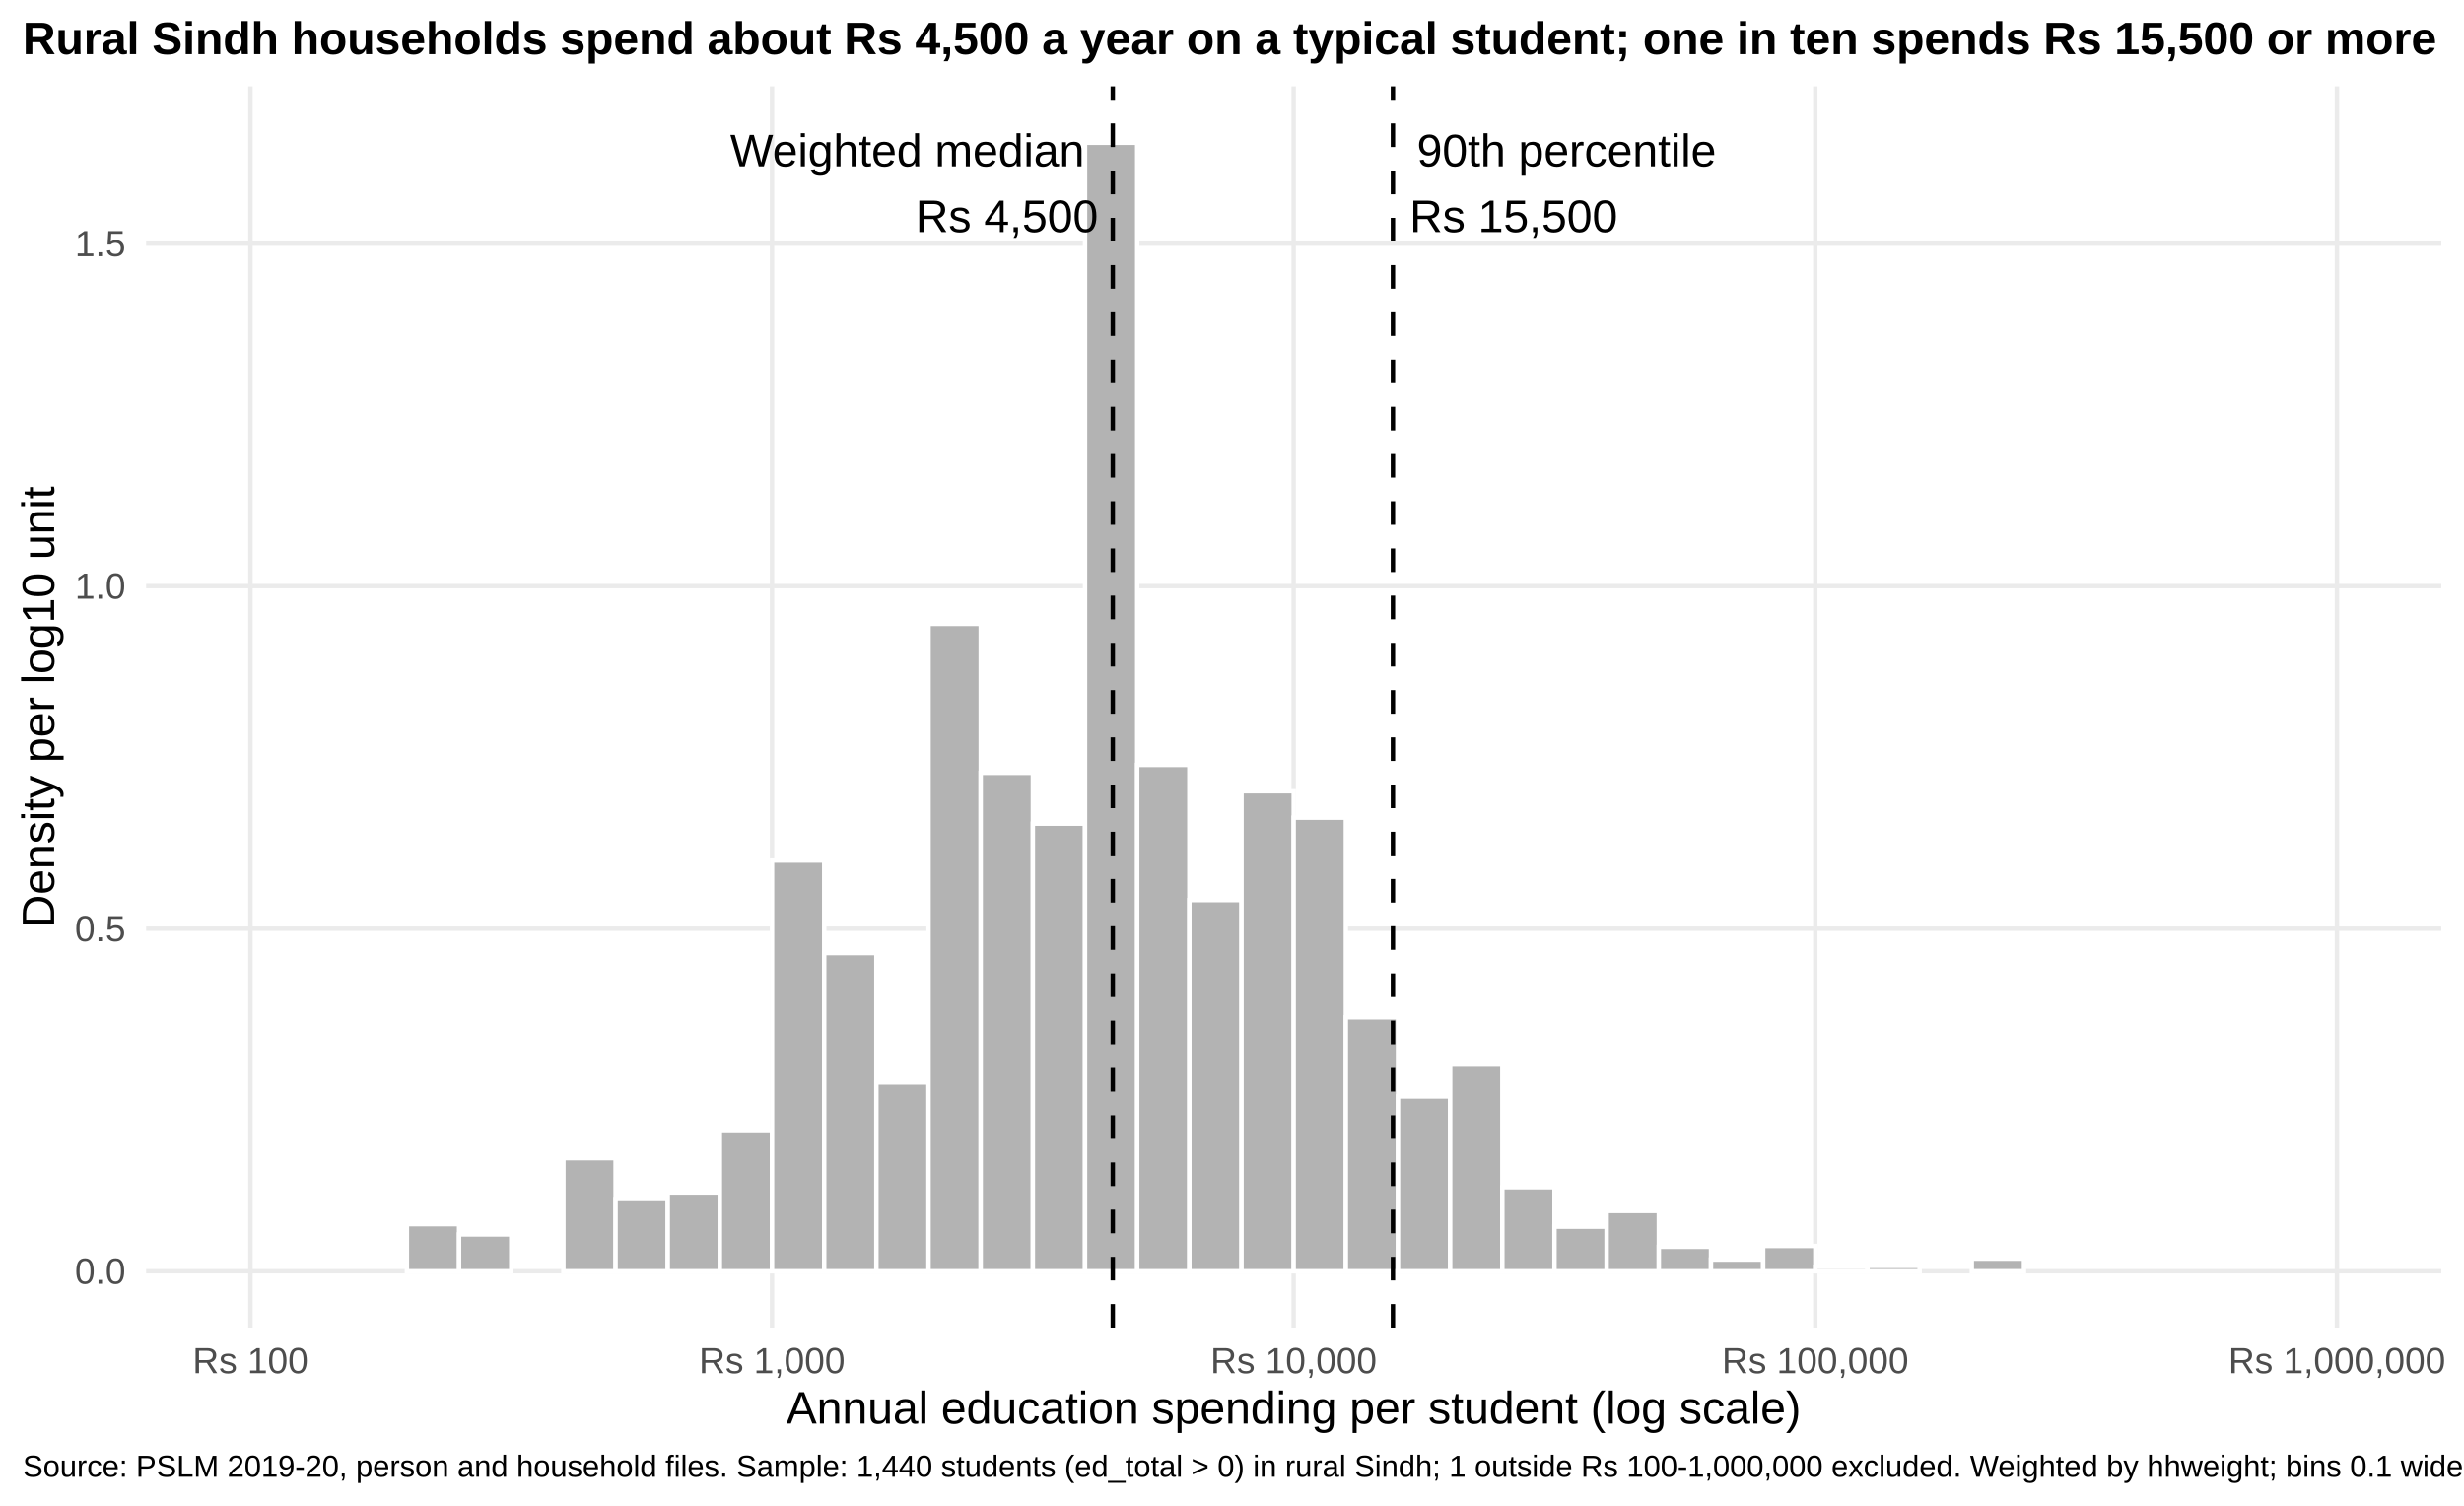
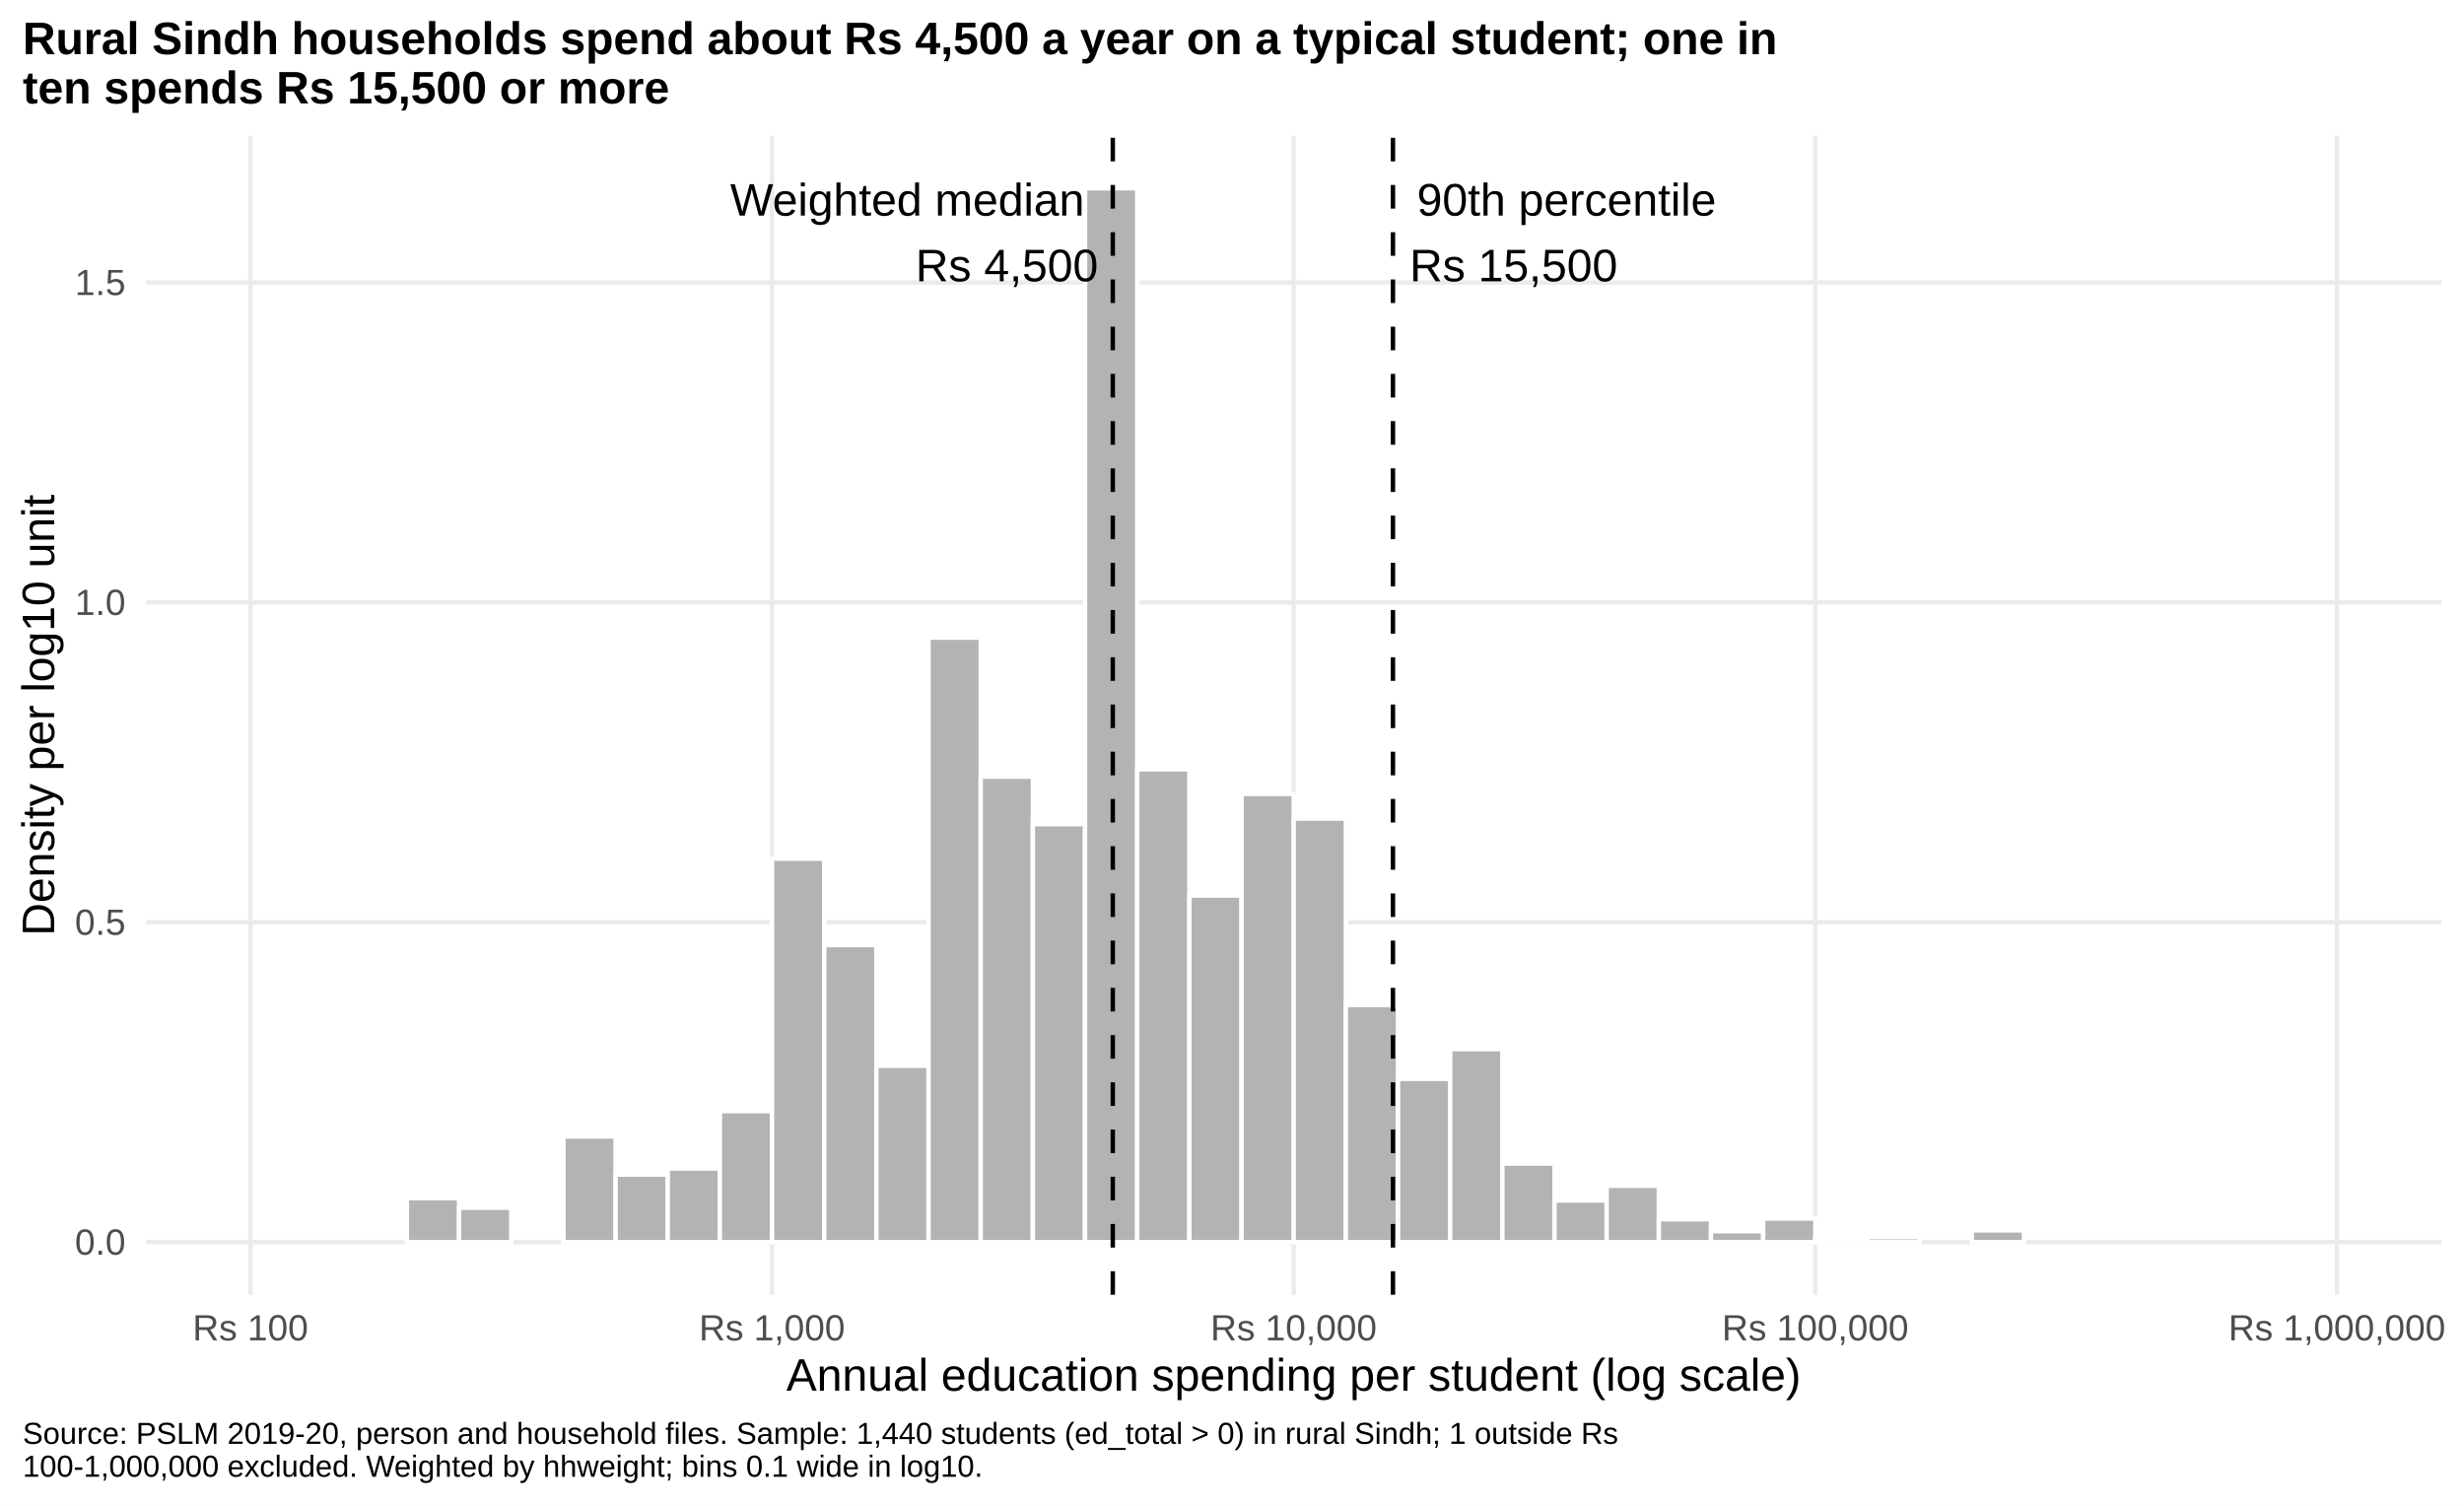
<svg xmlns="http://www.w3.org/2000/svg" width="648.00pt" height="396.00pt" viewBox="0 0 648.00 396.00">
  <g class="svglite">
    <defs>
      <style type="text/css">
    .svglite line, .svglite polyline, .svglite polygon, .svglite path, .svglite rect, .svglite circle {
      fill: none;
      stroke: #000000;
      stroke-linecap: round;
      stroke-linejoin: round;
      stroke-miterlimit: 10.00;
    }
    .svglite text {
      white-space: pre;
    }
    .svglite g.glyphgroup path {
      fill: inherit;
      stroke: none;
    }
  </style>
    </defs>
    <rect width="100%" height="100%" style="stroke: none; fill: #FFFFFF;" />
    <defs>
      <clipPath id="cpMC4wMHw2NDguMDB8MC4wMHwzOTYuMDA=">
        <rect x="0.00" y="0.00" width="648.00" height="396.00" />
      </clipPath>
    </defs>
    <g clip-path="url(#cpMC4wMHw2NDguMDB8MC4wMHwzOTYuMDA=)">
-       <rect x="-0" y="0.00" width="648.00" height="396.00" style="stroke-width: 1.16; stroke: none; fill: #FFFFFF;" />
+       <rect x="-0" y="0" width="648.00" height="396.00" style="stroke-width: 1.16; stroke: none; fill: #FFFFFF;" />
    </g>
    <defs>
-       <clipPath id="cpMzguNDJ8NjQyLjAyfDIyLjcwfDM0OS4xNg==">
-         <rect x="38.42" y="22.70" width="603.60" height="326.45" />
+       <clipPath id="cpMzguNDJ8NjQyLjAyfDM1LjY2fDM0MC41Mg==">
+         <rect x="38.42" y="35.66" width="603.60" height="304.85" />
      </clipPath>
    </defs>
-     <g clip-path="url(#cpMzguNDJ8NjQyLjAyfDIyLjcwfDM0OS4xNg==)">
-       <polyline points="38.42,334.32 642.02,334.32 " style="stroke-width: 1.16; stroke: #EBEBEB; stroke-linecap: butt;" />
-       <polyline points="38.42,244.24 642.02,244.24 " style="stroke-width: 1.16; stroke: #EBEBEB; stroke-linecap: butt;" />
-       <polyline points="38.42,154.15 642.02,154.15 " style="stroke-width: 1.16; stroke: #EBEBEB; stroke-linecap: butt;" />
-       <polyline points="38.42,64.07 642.02,64.07 " style="stroke-width: 1.16; stroke: #EBEBEB; stroke-linecap: butt;" />
-       <polyline points="65.86,349.16 65.86,22.70 " style="stroke-width: 1.16; stroke: #EBEBEB; stroke-linecap: butt;" />
-       <polyline points="203.04,349.16 203.04,22.70 " style="stroke-width: 1.16; stroke: #EBEBEB; stroke-linecap: butt;" />
-       <polyline points="340.22,349.16 340.22,22.70 " style="stroke-width: 1.16; stroke: #EBEBEB; stroke-linecap: butt;" />
-       <polyline points="477.40,349.16 477.40,22.70 " style="stroke-width: 1.16; stroke: #EBEBEB; stroke-linecap: butt;" />
-       <polyline points="614.59,349.16 614.59,22.70 " style="stroke-width: 1.16; stroke: #EBEBEB; stroke-linecap: butt;" />
-       <rect x="79.58" y="334.32" width="13.72" height="0.00" style="stroke-width: 1.16; stroke: #FFFFFF; stroke-linecap: butt; stroke-linejoin: miter; fill: #B3B3B3;" />
-       <rect x="93.30" y="334.32" width="13.72" height="0.00" style="stroke-width: 1.16; stroke: #FFFFFF; stroke-linecap: butt; stroke-linejoin: miter; fill: #B3B3B3;" />
-       <rect x="107.01" y="321.94" width="13.72" height="12.38" style="stroke-width: 1.16; stroke: #FFFFFF; stroke-linecap: butt; stroke-linejoin: miter; fill: #B3B3B3;" />
-       <rect x="120.73" y="324.64" width="13.72" height="9.68" style="stroke-width: 1.16; stroke: #FFFFFF; stroke-linecap: butt; stroke-linejoin: miter; fill: #B3B3B3;" />
-       <rect x="134.45" y="334.32" width="13.72" height="0.00" style="stroke-width: 1.16; stroke: #FFFFFF; stroke-linecap: butt; stroke-linejoin: miter; fill: #B3B3B3;" />
-       <rect x="148.17" y="304.57" width="13.72" height="29.75" style="stroke-width: 1.16; stroke: #FFFFFF; stroke-linecap: butt; stroke-linejoin: miter; fill: #B3B3B3;" />
-       <rect x="161.89" y="315.32" width="13.72" height="19.00" style="stroke-width: 1.16; stroke: #FFFFFF; stroke-linecap: butt; stroke-linejoin: miter; fill: #B3B3B3;" />
-       <rect x="175.61" y="313.59" width="13.72" height="20.73" style="stroke-width: 1.16; stroke: #FFFFFF; stroke-linecap: butt; stroke-linejoin: miter; fill: #B3B3B3;" />
-       <rect x="189.32" y="297.44" width="13.72" height="36.88" style="stroke-width: 1.16; stroke: #FFFFFF; stroke-linecap: butt; stroke-linejoin: miter; fill: #B3B3B3;" />
-       <rect x="203.04" y="226.33" width="13.72" height="107.99" style="stroke-width: 1.16; stroke: #FFFFFF; stroke-linecap: butt; stroke-linejoin: miter; fill: #B3B3B3;" />
-       <rect x="216.76" y="250.66" width="13.72" height="83.66" style="stroke-width: 1.16; stroke: #FFFFFF; stroke-linecap: butt; stroke-linejoin: miter; fill: #B3B3B3;" />
-       <rect x="230.48" y="284.67" width="13.72" height="49.65" style="stroke-width: 1.16; stroke: #FFFFFF; stroke-linecap: butt; stroke-linejoin: miter; fill: #B3B3B3;" />
-       <rect x="244.20" y="164.08" width="13.72" height="170.24" style="stroke-width: 1.16; stroke: #FFFFFF; stroke-linecap: butt; stroke-linejoin: miter; fill: #B3B3B3;" />
-       <rect x="257.91" y="203.25" width="13.72" height="131.07" style="stroke-width: 1.16; stroke: #FFFFFF; stroke-linecap: butt; stroke-linejoin: miter; fill: #B3B3B3;" />
-       <rect x="271.63" y="216.62" width="13.72" height="117.70" style="stroke-width: 1.16; stroke: #FFFFFF; stroke-linecap: butt; stroke-linejoin: miter; fill: #B3B3B3;" />
-       <rect x="285.35" y="37.54" width="13.72" height="296.78" style="stroke-width: 1.16; stroke: #FFFFFF; stroke-linecap: butt; stroke-linejoin: miter; fill: #B3B3B3;" />
-       <rect x="299.07" y="201.17" width="13.72" height="133.15" style="stroke-width: 1.16; stroke: #FFFFFF; stroke-linecap: butt; stroke-linejoin: miter; fill: #B3B3B3;" />
-       <rect x="312.79" y="236.72" width="13.72" height="97.60" style="stroke-width: 1.16; stroke: #FFFFFF; stroke-linecap: butt; stroke-linejoin: miter; fill: #B3B3B3;" />
-       <rect x="326.51" y="208.10" width="13.72" height="126.22" style="stroke-width: 1.16; stroke: #FFFFFF; stroke-linecap: butt; stroke-linejoin: miter; fill: #B3B3B3;" />
-       <rect x="340.22" y="215.05" width="13.72" height="119.27" style="stroke-width: 1.16; stroke: #FFFFFF; stroke-linecap: butt; stroke-linejoin: miter; fill: #B3B3B3;" />
-       <rect x="353.94" y="267.56" width="13.72" height="66.76" style="stroke-width: 1.16; stroke: #FFFFFF; stroke-linecap: butt; stroke-linejoin: miter; fill: #B3B3B3;" />
-       <rect x="367.66" y="288.34" width="13.72" height="45.98" style="stroke-width: 1.16; stroke: #FFFFFF; stroke-linecap: butt; stroke-linejoin: miter; fill: #B3B3B3;" />
-       <rect x="381.38" y="279.98" width="13.72" height="54.34" style="stroke-width: 1.16; stroke: #FFFFFF; stroke-linecap: butt; stroke-linejoin: miter; fill: #B3B3B3;" />
-       <rect x="395.10" y="312.21" width="13.72" height="22.11" style="stroke-width: 1.16; stroke: #FFFFFF; stroke-linecap: butt; stroke-linejoin: miter; fill: #B3B3B3;" />
-       <rect x="408.81" y="322.60" width="13.72" height="11.72" style="stroke-width: 1.16; stroke: #FFFFFF; stroke-linecap: butt; stroke-linejoin: miter; fill: #B3B3B3;" />
-       <rect x="422.53" y="318.47" width="13.72" height="15.85" style="stroke-width: 1.16; stroke: #FFFFFF; stroke-linecap: butt; stroke-linejoin: miter; fill: #B3B3B3;" />
-       <rect x="436.25" y="327.89" width="13.72" height="6.43" style="stroke-width: 1.16; stroke: #FFFFFF; stroke-linecap: butt; stroke-linejoin: miter; fill: #B3B3B3;" />
-       <rect x="449.97" y="331.25" width="13.72" height="3.07" style="stroke-width: 1.16; stroke: #FFFFFF; stroke-linecap: butt; stroke-linejoin: miter; fill: #B3B3B3;" />
-       <rect x="463.69" y="327.67" width="13.72" height="6.65" style="stroke-width: 1.16; stroke: #FFFFFF; stroke-linecap: butt; stroke-linejoin: miter; fill: #B3B3B3;" />
-       <rect x="477.40" y="333.12" width="13.72" height="1.20" style="stroke-width: 1.16; stroke: #FFFFFF; stroke-linecap: butt; stroke-linejoin: miter; fill: #B3B3B3;" />
-       <rect x="491.12" y="332.92" width="13.72" height="1.40" style="stroke-width: 1.16; stroke: #FFFFFF; stroke-linecap: butt; stroke-linejoin: miter; fill: #B3B3B3;" />
-       <rect x="504.84" y="334.32" width="13.72" height="0.00" style="stroke-width: 1.16; stroke: #FFFFFF; stroke-linecap: butt; stroke-linejoin: miter; fill: #B3B3B3;" />
-       <rect x="518.56" y="331.01" width="13.72" height="3.31" style="stroke-width: 1.16; stroke: #FFFFFF; stroke-linecap: butt; stroke-linejoin: miter; fill: #B3B3B3;" />
-       <rect x="532.28" y="334.32" width="13.72" height="0.00" style="stroke-width: 1.16; stroke: #FFFFFF; stroke-linecap: butt; stroke-linejoin: miter; fill: #B3B3B3;" />
-       <rect x="546.00" y="334.32" width="13.72" height="0.00" style="stroke-width: 1.16; stroke: #FFFFFF; stroke-linecap: butt; stroke-linejoin: miter; fill: #B3B3B3;" />
-       <rect x="559.71" y="334.32" width="13.72" height="0.00" style="stroke-width: 1.16; stroke: #FFFFFF; stroke-linecap: butt; stroke-linejoin: miter; fill: #B3B3B3;" />
-       <rect x="573.43" y="334.32" width="13.72" height="0.00" style="stroke-width: 1.16; stroke: #FFFFFF; stroke-linecap: butt; stroke-linejoin: miter; fill: #B3B3B3;" />
-       <rect x="587.15" y="334.32" width="13.72" height="0.00" style="stroke-width: 1.16; stroke: #FFFFFF; stroke-linecap: butt; stroke-linejoin: miter; fill: #B3B3B3;" />
-       <rect x="600.87" y="334.32" width="13.72" height="0.00" style="stroke-width: 1.16; stroke: #FFFFFF; stroke-linecap: butt; stroke-linejoin: miter; fill: #B3B3B3;" />
-       <line x1="292.65" y1="349.16" x2="292.65" y2="22.70" style="stroke-width: 1.16; stroke-dasharray: 6.21,6.21; stroke-linecap: butt;" />
-       <line x1="366.33" y1="349.16" x2="366.33" y2="22.70" style="stroke-width: 1.16; stroke-dasharray: 6.21,6.21; stroke-linecap: butt;" />
-       <text x="285.20" y="43.73" text-anchor="end" style="font-size: 12.00px; font-family: &quot;Arimo&quot;;" textLength="93.16px" lengthAdjust="spacingAndGlyphs">Weighted median</text>
-       <text x="288.81" y="61.01" text-anchor="end" style="font-size: 12.00px; font-family: &quot;Arimo&quot;;" textLength="48.02px" lengthAdjust="spacingAndGlyphs">Rs 4,500</text>
-       <text x="372.63" y="43.73" style="font-size: 12.00px; font-family: &quot;Arimo&quot;;" textLength="78.70px" lengthAdjust="spacingAndGlyphs">90th percentile</text>
-       <text x="370.71" y="61.01" style="font-size: 12.00px; font-family: &quot;Arimo&quot;;" textLength="54.69px" lengthAdjust="spacingAndGlyphs">Rs 15,500</text>
+     <g clip-path="url(#cpMzguNDJ8NjQyLjAyfDM1LjY2fDM0MC41Mg==)">
+       <polyline points="38.42,326.66 642.02,326.66 " style="stroke-width: 1.16; stroke: #EBEBEB; stroke-linecap: butt;" />
+       <polyline points="38.42,242.54 642.02,242.54 " style="stroke-width: 1.16; stroke: #EBEBEB; stroke-linecap: butt;" />
+       <polyline points="38.42,158.42 642.02,158.42 " style="stroke-width: 1.16; stroke: #EBEBEB; stroke-linecap: butt;" />
+       <polyline points="38.42,74.29 642.02,74.29 " style="stroke-width: 1.16; stroke: #EBEBEB; stroke-linecap: butt;" />
+       <polyline points="65.86,340.52 65.86,35.66 " style="stroke-width: 1.16; stroke: #EBEBEB; stroke-linecap: butt;" />
+       <polyline points="203.04,340.52 203.04,35.66 " style="stroke-width: 1.16; stroke: #EBEBEB; stroke-linecap: butt;" />
+       <polyline points="340.22,340.52 340.22,35.66 " style="stroke-width: 1.16; stroke: #EBEBEB; stroke-linecap: butt;" />
+       <polyline points="477.40,340.52 477.40,35.66 " style="stroke-width: 1.16; stroke: #EBEBEB; stroke-linecap: butt;" />
+       <polyline points="614.59,340.52 614.59,35.66 " style="stroke-width: 1.16; stroke: #EBEBEB; stroke-linecap: butt;" />
+       <rect x="79.58" y="326.66" width="13.72" height="0.00" style="stroke-width: 1.16; stroke: #FFFFFF; stroke-linecap: butt; stroke-linejoin: miter; fill: #B3B3B3;" />
+       <rect x="93.30" y="326.66" width="13.72" height="0.00" style="stroke-width: 1.16; stroke: #FFFFFF; stroke-linecap: butt; stroke-linejoin: miter; fill: #B3B3B3;" />
+       <rect x="107.01" y="315.10" width="13.72" height="11.56" style="stroke-width: 1.16; stroke: #FFFFFF; stroke-linecap: butt; stroke-linejoin: miter; fill: #B3B3B3;" />
+       <rect x="120.73" y="317.62" width="13.72" height="9.04" style="stroke-width: 1.16; stroke: #FFFFFF; stroke-linecap: butt; stroke-linejoin: miter; fill: #B3B3B3;" />
+       <rect x="134.45" y="326.66" width="13.72" height="0.00" style="stroke-width: 1.16; stroke: #FFFFFF; stroke-linecap: butt; stroke-linejoin: miter; fill: #B3B3B3;" />
+       <rect x="148.17" y="298.88" width="13.72" height="27.78" style="stroke-width: 1.16; stroke: #FFFFFF; stroke-linecap: butt; stroke-linejoin: miter; fill: #B3B3B3;" />
+       <rect x="161.89" y="308.92" width="13.72" height="17.74" style="stroke-width: 1.16; stroke: #FFFFFF; stroke-linecap: butt; stroke-linejoin: miter; fill: #B3B3B3;" />
+       <rect x="175.61" y="307.31" width="13.72" height="19.35" style="stroke-width: 1.16; stroke: #FFFFFF; stroke-linecap: butt; stroke-linejoin: miter; fill: #B3B3B3;" />
+       <rect x="189.32" y="292.22" width="13.72" height="34.44" style="stroke-width: 1.16; stroke: #FFFFFF; stroke-linecap: butt; stroke-linejoin: miter; fill: #B3B3B3;" />
+       <rect x="203.04" y="225.82" width="13.72" height="100.84" style="stroke-width: 1.16; stroke: #FFFFFF; stroke-linecap: butt; stroke-linejoin: miter; fill: #B3B3B3;" />
+       <rect x="216.76" y="248.54" width="13.72" height="78.12" style="stroke-width: 1.16; stroke: #FFFFFF; stroke-linecap: butt; stroke-linejoin: miter; fill: #B3B3B3;" />
+       <rect x="230.48" y="280.30" width="13.72" height="46.36" style="stroke-width: 1.16; stroke: #FFFFFF; stroke-linecap: butt; stroke-linejoin: miter; fill: #B3B3B3;" />
+       <rect x="244.20" y="167.69" width="13.72" height="158.97" style="stroke-width: 1.16; stroke: #FFFFFF; stroke-linecap: butt; stroke-linejoin: miter; fill: #B3B3B3;" />
+       <rect x="257.91" y="204.26" width="13.72" height="122.40" style="stroke-width: 1.16; stroke: #FFFFFF; stroke-linecap: butt; stroke-linejoin: miter; fill: #B3B3B3;" />
+       <rect x="271.63" y="216.75" width="13.72" height="109.91" style="stroke-width: 1.16; stroke: #FFFFFF; stroke-linecap: butt; stroke-linejoin: miter; fill: #B3B3B3;" />
+       <rect x="285.35" y="49.52" width="13.72" height="277.14" style="stroke-width: 1.16; stroke: #FFFFFF; stroke-linecap: butt; stroke-linejoin: miter; fill: #B3B3B3;" />
+       <rect x="299.07" y="202.33" width="13.72" height="124.34" style="stroke-width: 1.16; stroke: #FFFFFF; stroke-linecap: butt; stroke-linejoin: miter; fill: #B3B3B3;" />
+       <rect x="312.79" y="235.52" width="13.72" height="91.14" style="stroke-width: 1.16; stroke: #FFFFFF; stroke-linecap: butt; stroke-linejoin: miter; fill: #B3B3B3;" />
+       <rect x="326.51" y="208.80" width="13.72" height="117.86" style="stroke-width: 1.16; stroke: #FFFFFF; stroke-linecap: butt; stroke-linejoin: miter; fill: #B3B3B3;" />
+       <rect x="340.22" y="215.28" width="13.72" height="111.38" style="stroke-width: 1.16; stroke: #FFFFFF; stroke-linecap: butt; stroke-linejoin: miter; fill: #B3B3B3;" />
+       <rect x="353.94" y="264.32" width="13.72" height="62.34" style="stroke-width: 1.16; stroke: #FFFFFF; stroke-linecap: butt; stroke-linejoin: miter; fill: #B3B3B3;" />
+       <rect x="367.66" y="283.73" width="13.72" height="42.94" style="stroke-width: 1.16; stroke: #FFFFFF; stroke-linecap: butt; stroke-linejoin: miter; fill: #B3B3B3;" />
+       <rect x="381.38" y="275.92" width="13.72" height="50.74" style="stroke-width: 1.16; stroke: #FFFFFF; stroke-linecap: butt; stroke-linejoin: miter; fill: #B3B3B3;" />
+       <rect x="395.10" y="306.02" width="13.72" height="20.65" style="stroke-width: 1.16; stroke: #FFFFFF; stroke-linecap: butt; stroke-linejoin: miter; fill: #B3B3B3;" />
+       <rect x="408.81" y="315.72" width="13.72" height="10.94" style="stroke-width: 1.16; stroke: #FFFFFF; stroke-linecap: butt; stroke-linejoin: miter; fill: #B3B3B3;" />
+       <rect x="422.53" y="311.86" width="13.72" height="14.80" style="stroke-width: 1.16; stroke: #FFFFFF; stroke-linecap: butt; stroke-linejoin: miter; fill: #B3B3B3;" />
+       <rect x="436.25" y="320.66" width="13.72" height="6.01" style="stroke-width: 1.16; stroke: #FFFFFF; stroke-linecap: butt; stroke-linejoin: miter; fill: #B3B3B3;" />
+       <rect x="449.97" y="323.79" width="13.72" height="2.87" style="stroke-width: 1.16; stroke: #FFFFFF; stroke-linecap: butt; stroke-linejoin: miter; fill: #B3B3B3;" />
+       <rect x="463.69" y="320.45" width="13.72" height="6.21" style="stroke-width: 1.16; stroke: #FFFFFF; stroke-linecap: butt; stroke-linejoin: miter; fill: #B3B3B3;" />
+       <rect x="477.40" y="325.54" width="13.72" height="1.12" style="stroke-width: 1.16; stroke: #FFFFFF; stroke-linecap: butt; stroke-linejoin: miter; fill: #B3B3B3;" />
+       <rect x="491.12" y="325.35" width="13.72" height="1.31" style="stroke-width: 1.16; stroke: #FFFFFF; stroke-linecap: butt; stroke-linejoin: miter; fill: #B3B3B3;" />
+       <rect x="504.84" y="326.66" width="13.72" height="0.00" style="stroke-width: 1.16; stroke: #FFFFFF; stroke-linecap: butt; stroke-linejoin: miter; fill: #B3B3B3;" />
+       <rect x="518.56" y="323.57" width="13.72" height="3.09" style="stroke-width: 1.16; stroke: #FFFFFF; stroke-linecap: butt; stroke-linejoin: miter; fill: #B3B3B3;" />
+       <rect x="532.28" y="326.66" width="13.72" height="0.00" style="stroke-width: 1.16; stroke: #FFFFFF; stroke-linecap: butt; stroke-linejoin: miter; fill: #B3B3B3;" />
+       <rect x="546.00" y="326.66" width="13.72" height="0.00" style="stroke-width: 1.16; stroke: #FFFFFF; stroke-linecap: butt; stroke-linejoin: miter; fill: #B3B3B3;" />
+       <rect x="559.71" y="326.66" width="13.72" height="0.00" style="stroke-width: 1.16; stroke: #FFFFFF; stroke-linecap: butt; stroke-linejoin: miter; fill: #B3B3B3;" />
+       <rect x="573.43" y="326.66" width="13.72" height="0.00" style="stroke-width: 1.16; stroke: #FFFFFF; stroke-linecap: butt; stroke-linejoin: miter; fill: #B3B3B3;" />
+       <rect x="587.15" y="326.66" width="13.72" height="0.00" style="stroke-width: 1.16; stroke: #FFFFFF; stroke-linecap: butt; stroke-linejoin: miter; fill: #B3B3B3;" />
+       <rect x="600.87" y="326.66" width="13.72" height="0.00" style="stroke-width: 1.16; stroke: #FFFFFF; stroke-linecap: butt; stroke-linejoin: miter; fill: #B3B3B3;" />
+       <line x1="292.65" y1="340.52" x2="292.65" y2="35.66" style="stroke-width: 1.16; stroke-dasharray: 6.21,6.21; stroke-linecap: butt;" />
+       <line x1="366.33" y1="340.52" x2="366.33" y2="35.66" style="stroke-width: 1.16; stroke-dasharray: 6.21,6.21; stroke-linecap: butt;" />
+       <text x="285.20" y="56.69" text-anchor="end" style="font-size: 12.00px; font-family: &quot;Arimo&quot;;" textLength="93.16px" lengthAdjust="spacingAndGlyphs">Weighted median</text>
+       <text x="288.81" y="73.97" text-anchor="end" style="font-size: 12.00px; font-family: &quot;Arimo&quot;;" textLength="48.02px" lengthAdjust="spacingAndGlyphs">Rs 4,500</text>
+       <text x="372.63" y="56.69" style="font-size: 12.00px; font-family: &quot;Arimo&quot;;" textLength="78.70px" lengthAdjust="spacingAndGlyphs">90th percentile</text>
+       <text x="370.71" y="73.97" style="font-size: 12.00px; font-family: &quot;Arimo&quot;;" textLength="54.69px" lengthAdjust="spacingAndGlyphs">Rs 15,500</text>
    </g>
    <g clip-path="url(#cpMC4wMHw2NDguMDB8MC4wMHwzOTYuMDA=)">
-       <text x="33.04" y="337.62" text-anchor="end" style="font-size: 9.60px;fill: #4D4D4D; font-family: &quot;Arimo&quot;;" textLength="13.33px" lengthAdjust="spacingAndGlyphs">0.0</text>
-       <text x="33.04" y="247.54" text-anchor="end" style="font-size: 9.60px;fill: #4D4D4D; font-family: &quot;Arimo&quot;;" textLength="13.33px" lengthAdjust="spacingAndGlyphs">0.5</text>
-       <text x="33.04" y="157.45" text-anchor="end" style="font-size: 9.60px;fill: #4D4D4D; font-family: &quot;Arimo&quot;;" textLength="13.33px" lengthAdjust="spacingAndGlyphs">1.0</text>
-       <text x="33.04" y="67.37" text-anchor="end" style="font-size: 9.60px;fill: #4D4D4D; font-family: &quot;Arimo&quot;;" textLength="13.33px" lengthAdjust="spacingAndGlyphs">1.5</text>
-       <text x="65.86" y="361.14" text-anchor="middle" style="font-size: 9.60px;fill: #4D4D4D; font-family: &quot;Arimo&quot;;" textLength="30.38px" lengthAdjust="spacingAndGlyphs">Rs 100</text>
-       <text x="203.04" y="361.14" text-anchor="middle" style="font-size: 9.60px;fill: #4D4D4D; font-family: &quot;Arimo&quot;;" textLength="38.38px" lengthAdjust="spacingAndGlyphs">Rs 1,000</text>
-       <text x="340.22" y="361.14" text-anchor="middle" style="font-size: 9.60px;fill: #4D4D4D; font-family: &quot;Arimo&quot;;" textLength="43.70px" lengthAdjust="spacingAndGlyphs">Rs 10,000</text>
-       <text x="477.40" y="361.14" text-anchor="middle" style="font-size: 9.60px;fill: #4D4D4D; font-family: &quot;Arimo&quot;;" textLength="49.03px" lengthAdjust="spacingAndGlyphs">Rs 100,000</text>
-       <text x="614.59" y="361.14" text-anchor="middle" style="font-size: 9.60px;fill: #4D4D4D; font-family: &quot;Arimo&quot;;" textLength="57.03px" lengthAdjust="spacingAndGlyphs">Rs 1,000,000</text>
-       <text x="340.22" y="374.38" text-anchor="middle" style="font-size: 12.00px; font-family: &quot;Arimo&quot;;" textLength="266.78px" lengthAdjust="spacingAndGlyphs">Annual education spending per student (log scale)</text>
-       <text transform="translate(14.24,185.93) rotate(-90)" text-anchor="middle" style="font-size: 12.00px; font-family: &quot;Arimo&quot;;" textLength="116.05px" lengthAdjust="spacingAndGlyphs">Density per log10 unit</text>
-       <text x="5.98" y="14.24" style="font-size: 12.00px; font-weight: bold; font-family: &quot;Arimo&quot;;" textLength="634.58px" lengthAdjust="spacingAndGlyphs">Rural Sindh households spend about Rs 4,500 a year on a typical student; one in ten spends Rs 15,500 or more</text>
-       <text x="5.98" y="388.36" style="font-size: 8.00px; font-family: &quot;Arimo&quot;;" textLength="674.64px" lengthAdjust="spacingAndGlyphs">Source: PSLM 2019-20, person and household files. Sample: 1,440 students (ed_total &gt; 0) in rural Sindh; 1 outside Rs 100-1,000,000 excluded. Weighted by hhweight; bins 0.1 wide in log10.</text>
+       <text x="33.04" y="329.96" text-anchor="end" style="font-size: 9.60px;fill: #4D4D4D; font-family: &quot;Arimo&quot;;" textLength="13.33px" lengthAdjust="spacingAndGlyphs">0.0</text>
+       <text x="33.04" y="245.84" text-anchor="end" style="font-size: 9.60px;fill: #4D4D4D; font-family: &quot;Arimo&quot;;" textLength="13.33px" lengthAdjust="spacingAndGlyphs">0.5</text>
+       <text x="33.04" y="161.72" text-anchor="end" style="font-size: 9.60px;fill: #4D4D4D; font-family: &quot;Arimo&quot;;" textLength="13.33px" lengthAdjust="spacingAndGlyphs">1.0</text>
+       <text x="33.04" y="77.59" text-anchor="end" style="font-size: 9.60px;fill: #4D4D4D; font-family: &quot;Arimo&quot;;" textLength="13.33px" lengthAdjust="spacingAndGlyphs">1.5</text>
+       <text x="65.86" y="352.50" text-anchor="middle" style="font-size: 9.60px;fill: #4D4D4D; font-family: &quot;Arimo&quot;;" textLength="30.38px" lengthAdjust="spacingAndGlyphs">Rs 100</text>
+       <text x="203.04" y="352.50" text-anchor="middle" style="font-size: 9.60px;fill: #4D4D4D; font-family: &quot;Arimo&quot;;" textLength="38.38px" lengthAdjust="spacingAndGlyphs">Rs 1,000</text>
+       <text x="340.22" y="352.50" text-anchor="middle" style="font-size: 9.60px;fill: #4D4D4D; font-family: &quot;Arimo&quot;;" textLength="43.70px" lengthAdjust="spacingAndGlyphs">Rs 10,000</text>
+       <text x="477.40" y="352.50" text-anchor="middle" style="font-size: 9.60px;fill: #4D4D4D; font-family: &quot;Arimo&quot;;" textLength="49.03px" lengthAdjust="spacingAndGlyphs">Rs 100,000</text>
+       <text x="614.59" y="352.50" text-anchor="middle" style="font-size: 9.60px;fill: #4D4D4D; font-family: &quot;Arimo&quot;;" textLength="57.03px" lengthAdjust="spacingAndGlyphs">Rs 1,000,000</text>
+       <text x="340.22" y="365.74" text-anchor="middle" style="font-size: 12.00px; font-family: &quot;Arimo&quot;;" textLength="266.78px" lengthAdjust="spacingAndGlyphs">Annual education spending per student (log scale)</text>
+       <text transform="translate(14.24,188.09) rotate(-90)" text-anchor="middle" style="font-size: 12.00px; font-family: &quot;Arimo&quot;;" textLength="116.05px" lengthAdjust="spacingAndGlyphs">Density per log10 unit</text>
+       <text x="5.98" y="14.24" style="font-size: 12.00px; font-weight: bold; font-family: &quot;Arimo&quot;;" textLength="461.23px" lengthAdjust="spacingAndGlyphs">Rural Sindh households spend about Rs 4,500 a year on a typical student; one in</text>
+       <text x="5.98" y="27.20" style="font-size: 12.00px; font-weight: bold; font-family: &quot;Arimo&quot;;" textLength="170.02px" lengthAdjust="spacingAndGlyphs">ten spends Rs 15,500 or more</text>
+       <text x="5.98" y="379.72" style="font-size: 8.00px; font-family: &quot;Arimo&quot;;" textLength="419.83px" lengthAdjust="spacingAndGlyphs">Source: PSLM 2019-20, person and household files. Sample: 1,440 students (ed_total &gt; 0) in rural Sindh; 1 outside Rs</text>
+       <text x="5.98" y="388.36" style="font-size: 8.00px; font-family: &quot;Arimo&quot;;" textLength="252.59px" lengthAdjust="spacingAndGlyphs">100-1,000,000 excluded. Weighted by hhweight; bins 0.1 wide in log10.</text>
    </g>
  </g>
</svg>
